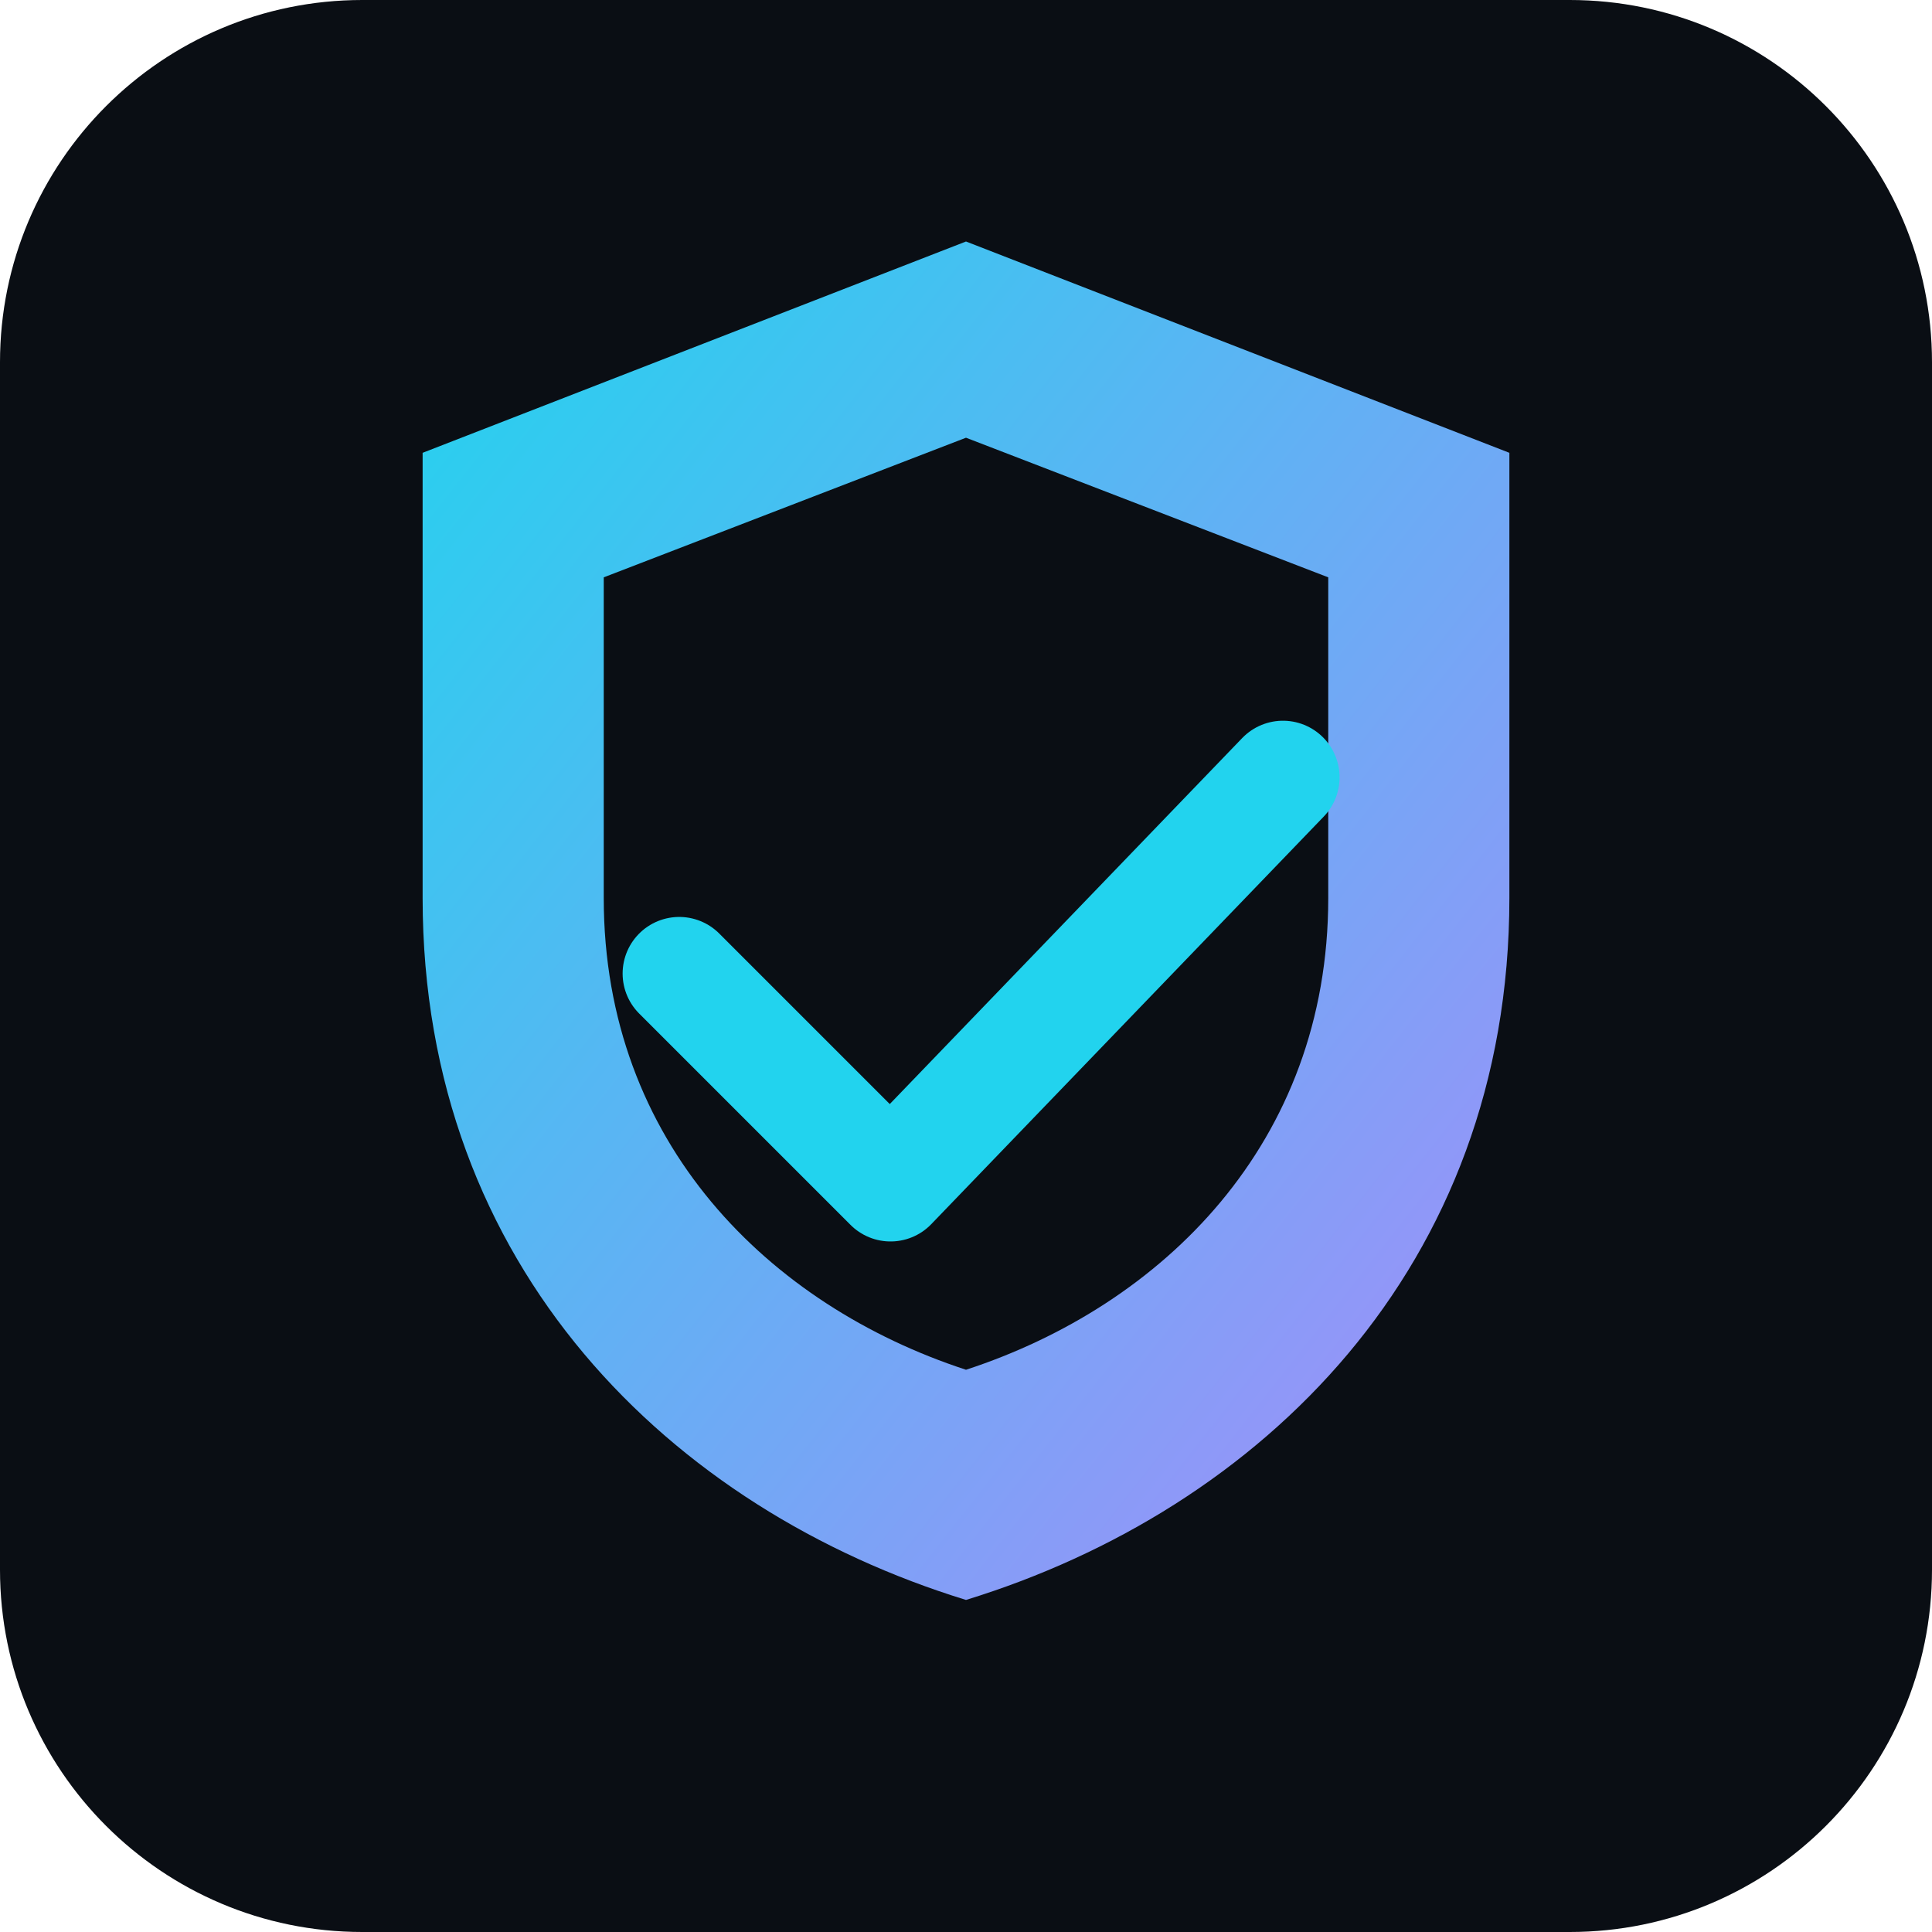
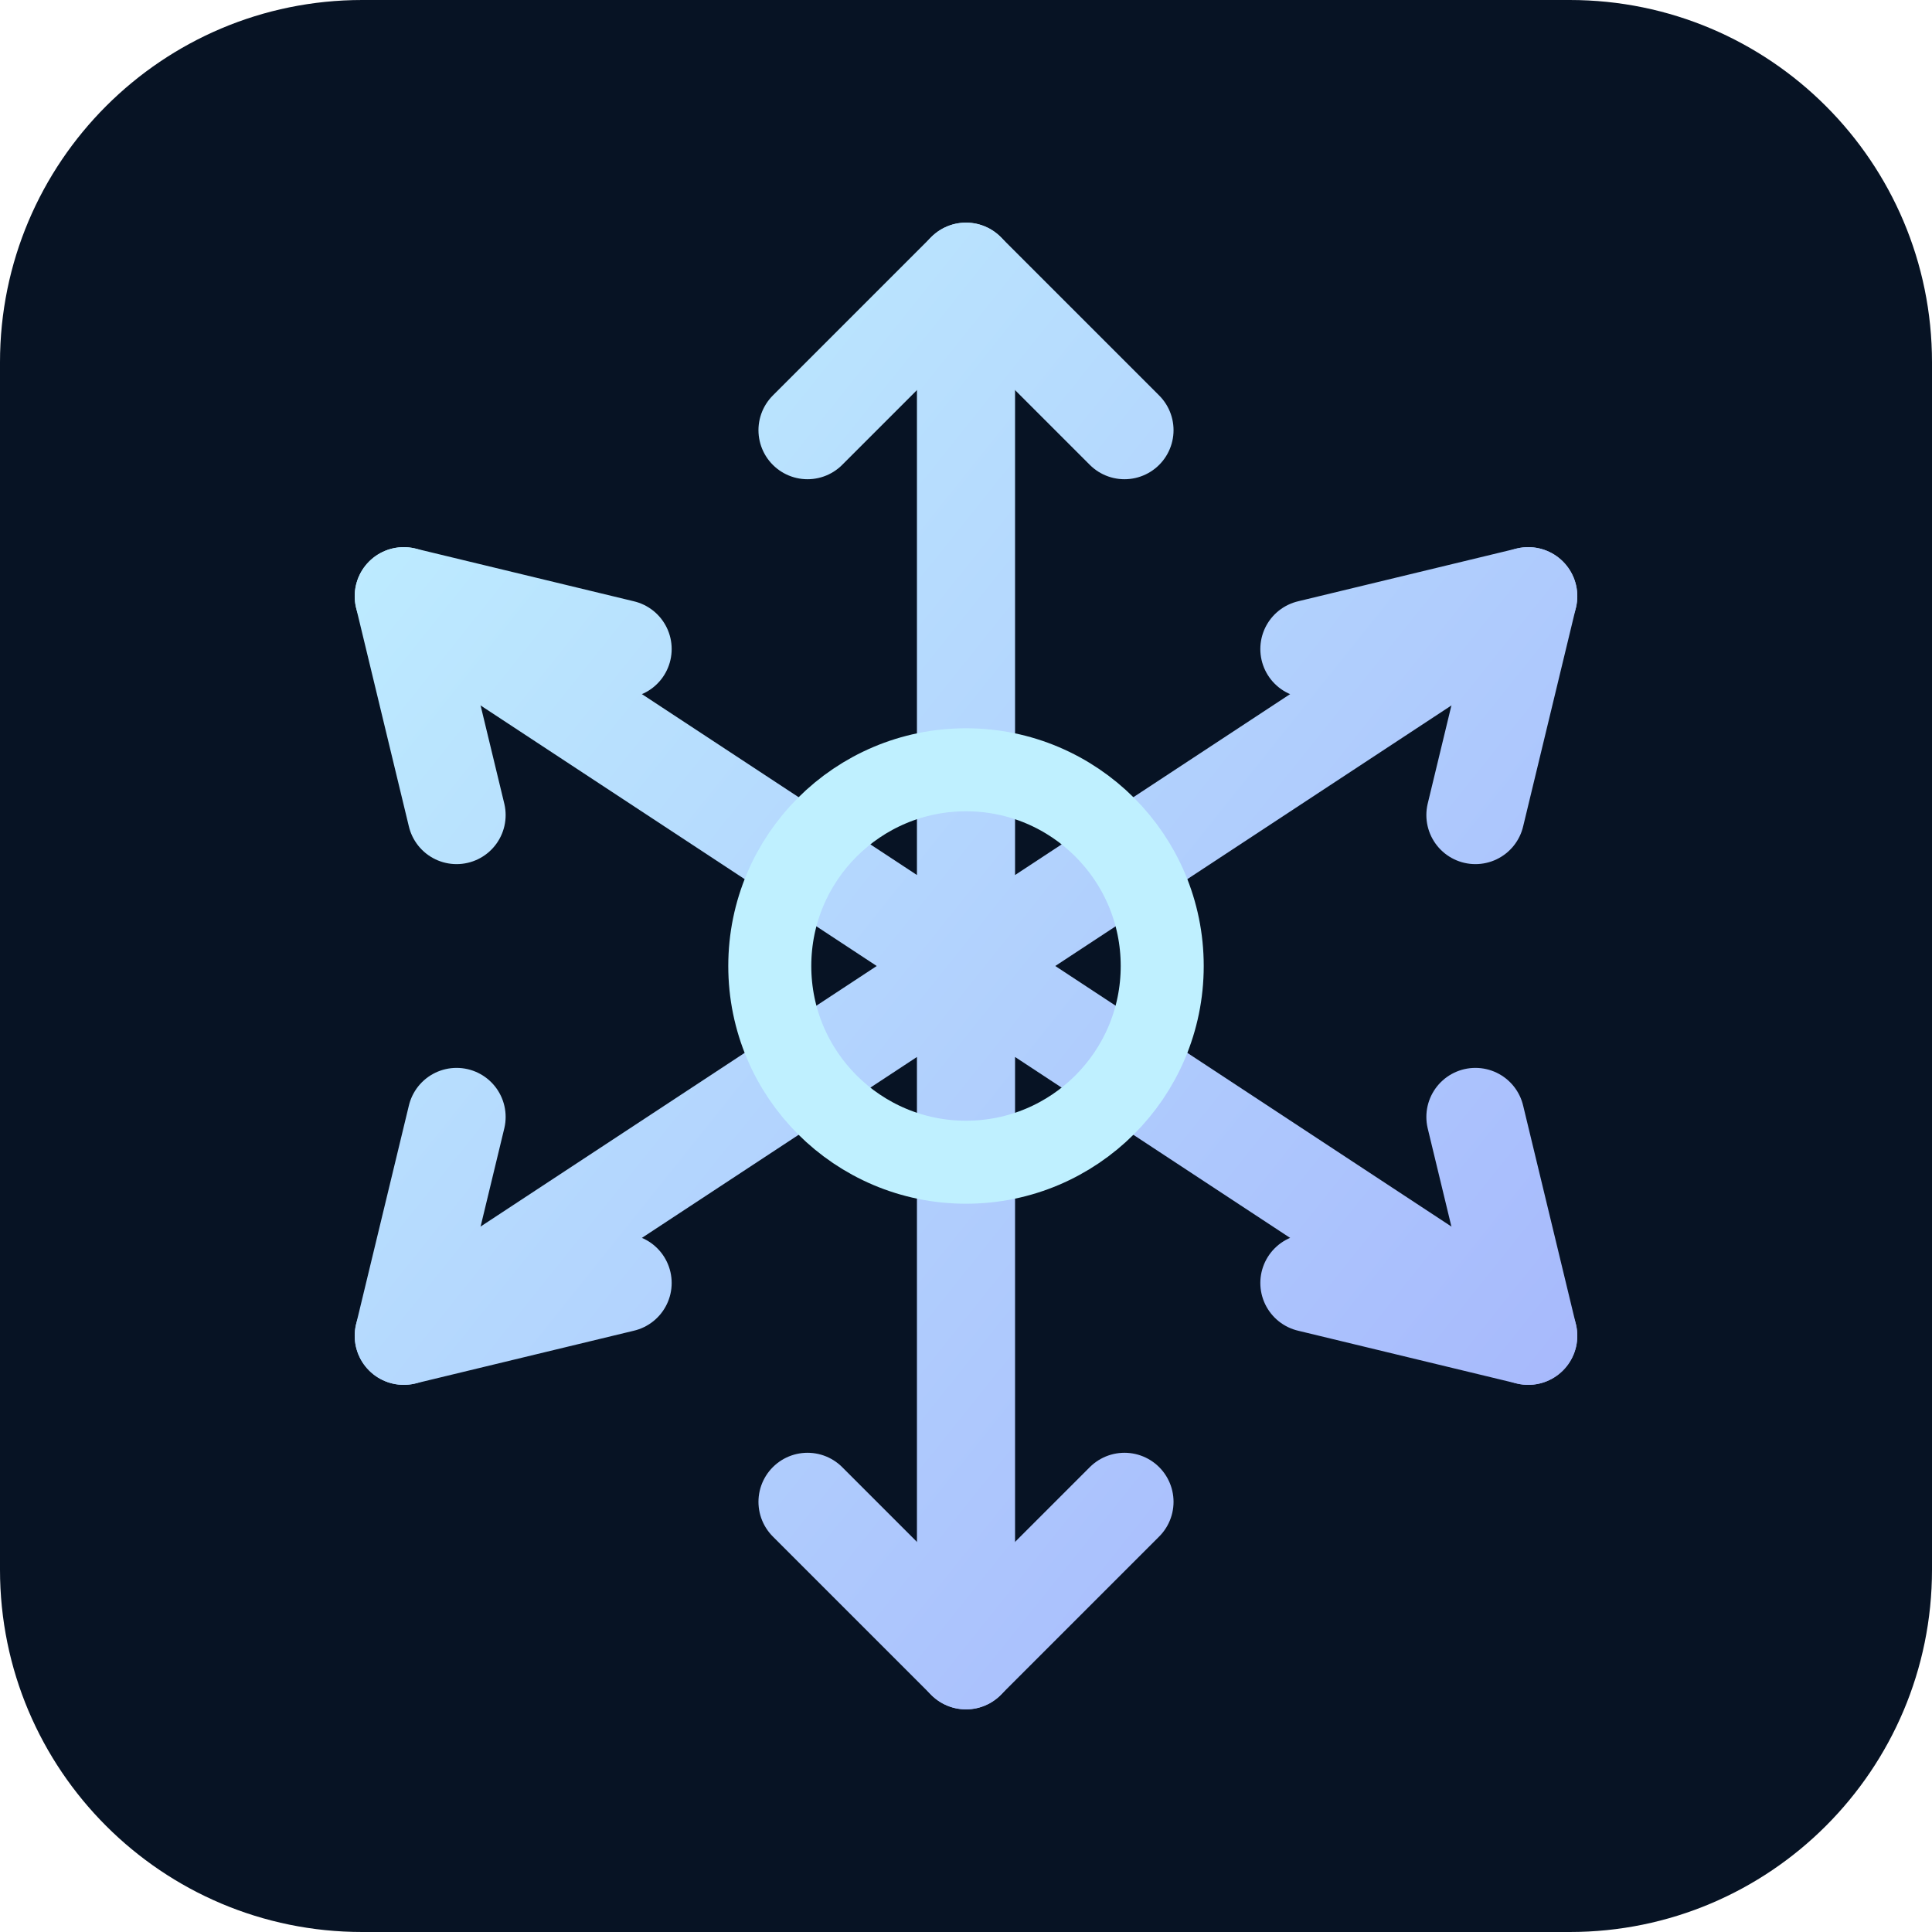
<svg xmlns="http://www.w3.org/2000/svg" viewBox="0 0 512 512">
  <defs>
    <linearGradient id="g" x1="0" y1="0" x2="1" y2="1">
-       <stop offset="0" stop-color="#22d3ee" />
-       <stop offset="1" stop-color="#a78bfa" />
+       <stop offset="0" stop-color="#bff0ff" />
+       <stop offset="1" stop-color="#a5b4fc" />
    </linearGradient>
  </defs>
-   <rect width="512" height="512" rx="96" fill="#0a0e14" />
-   <path d="M256 64 112 120v118c0 98 66 162 144 186 78-24 144-88 144-186V120L256 64z" fill="url(#g)" />
-   <path d="M256 116 160 153v85c0 65 44 108 96 125 52-17 96-60 96-125v-85l-96-37z" fill="#0a0e14" />
-   <path d="M180 258l56 56 104-108" stroke="#22d3ee" stroke-width="30" fill="none" stroke-linecap="round" stroke-linejoin="round" />
+   <rect width="512" height="512" rx="96" fill="#071324" />
+   <g stroke="url(#g)" stroke-width="26" stroke-linecap="round" fill="none">
+     <path d="M256 72v368M107 158l298 196M405 158L107 354" />
+     <path d="M256 72l-42 42M256 72l42 42M256 440l-42-42M256 440l42-42M107 158l58 14M107 158l14 58M405 354l-58-14M405 354l-14-58M405 158l-58 14M405 158l-14 58M107 354l58-14M107 354l14-58" />
+   </g>
+   <circle cx="256" cy="256" r="52" fill="none" stroke="#bff0ff" stroke-width="22" />
</svg>
